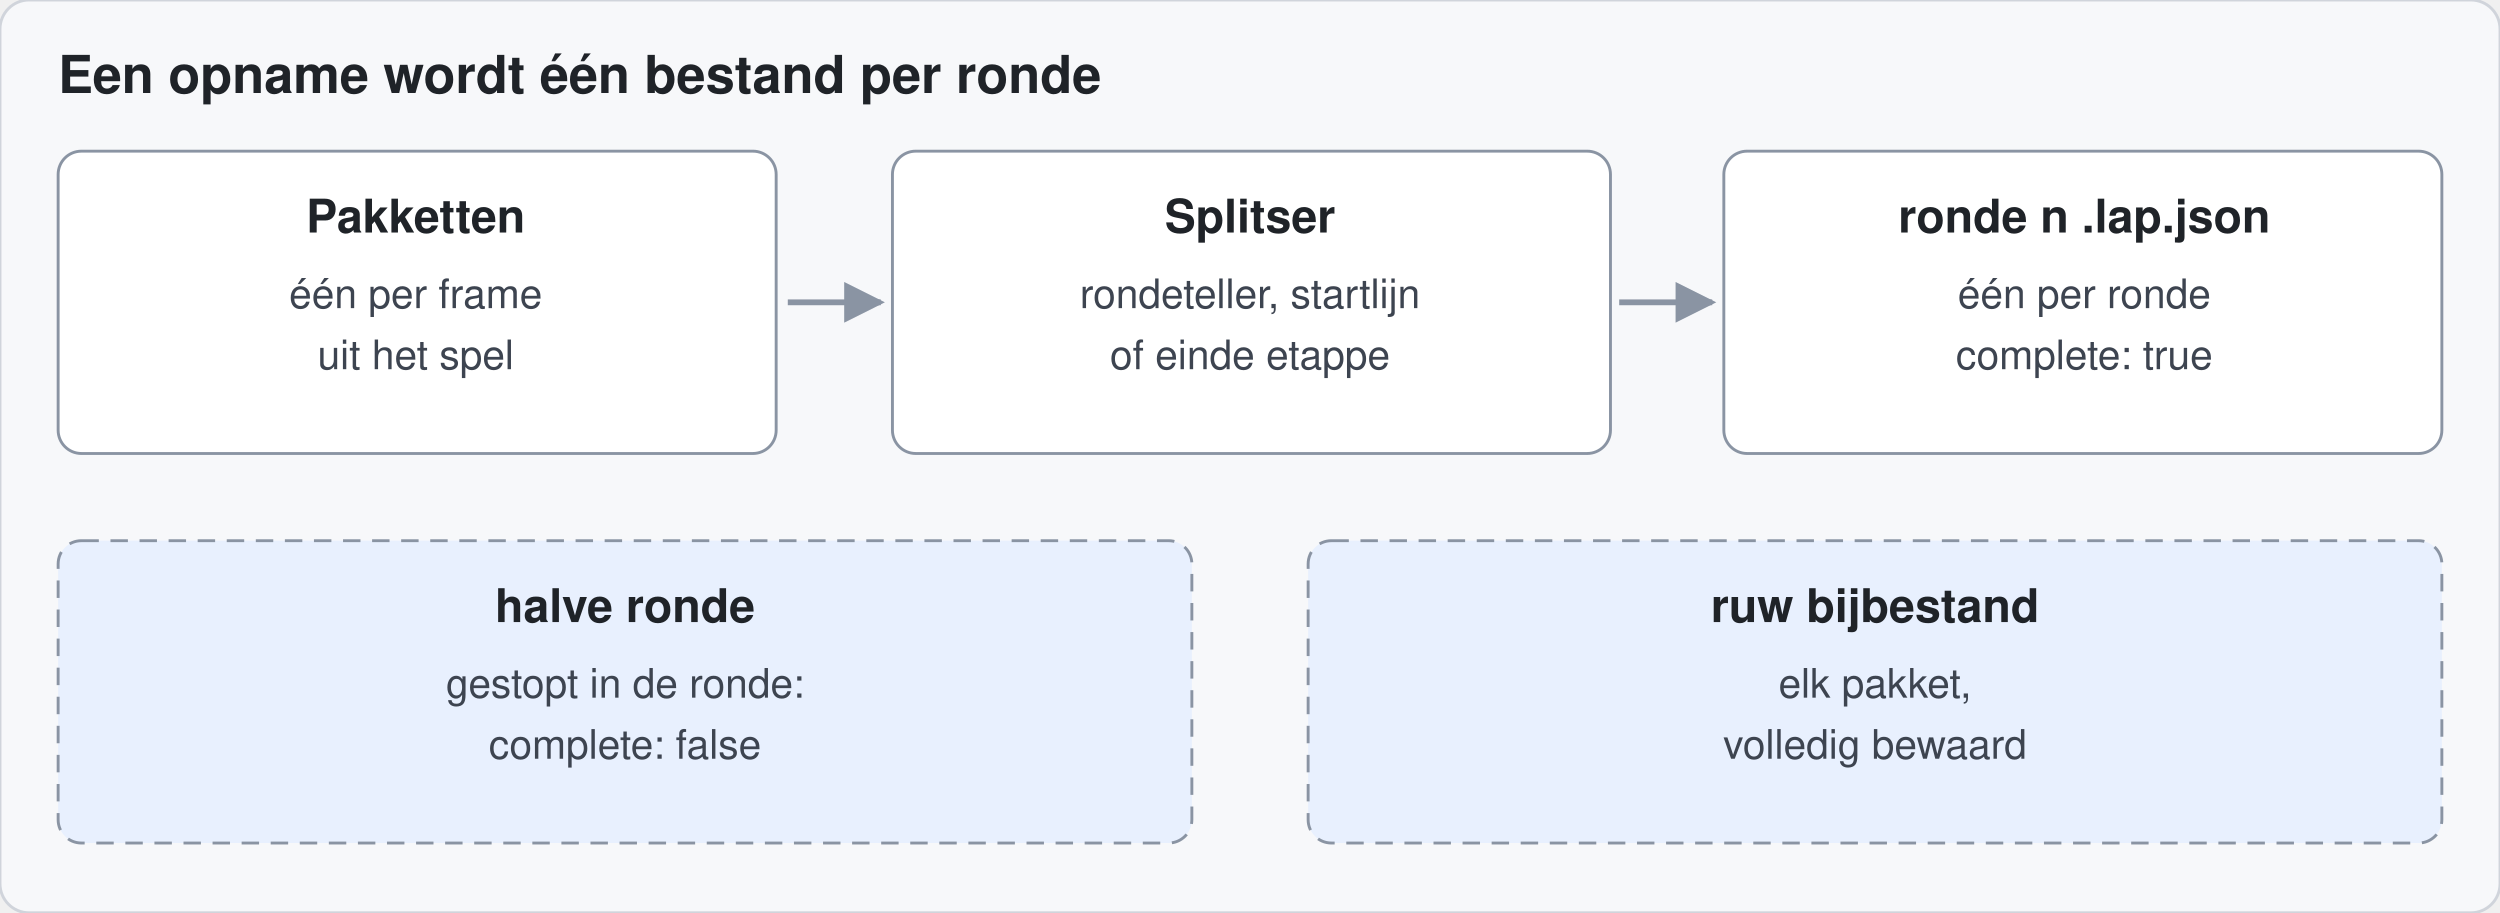
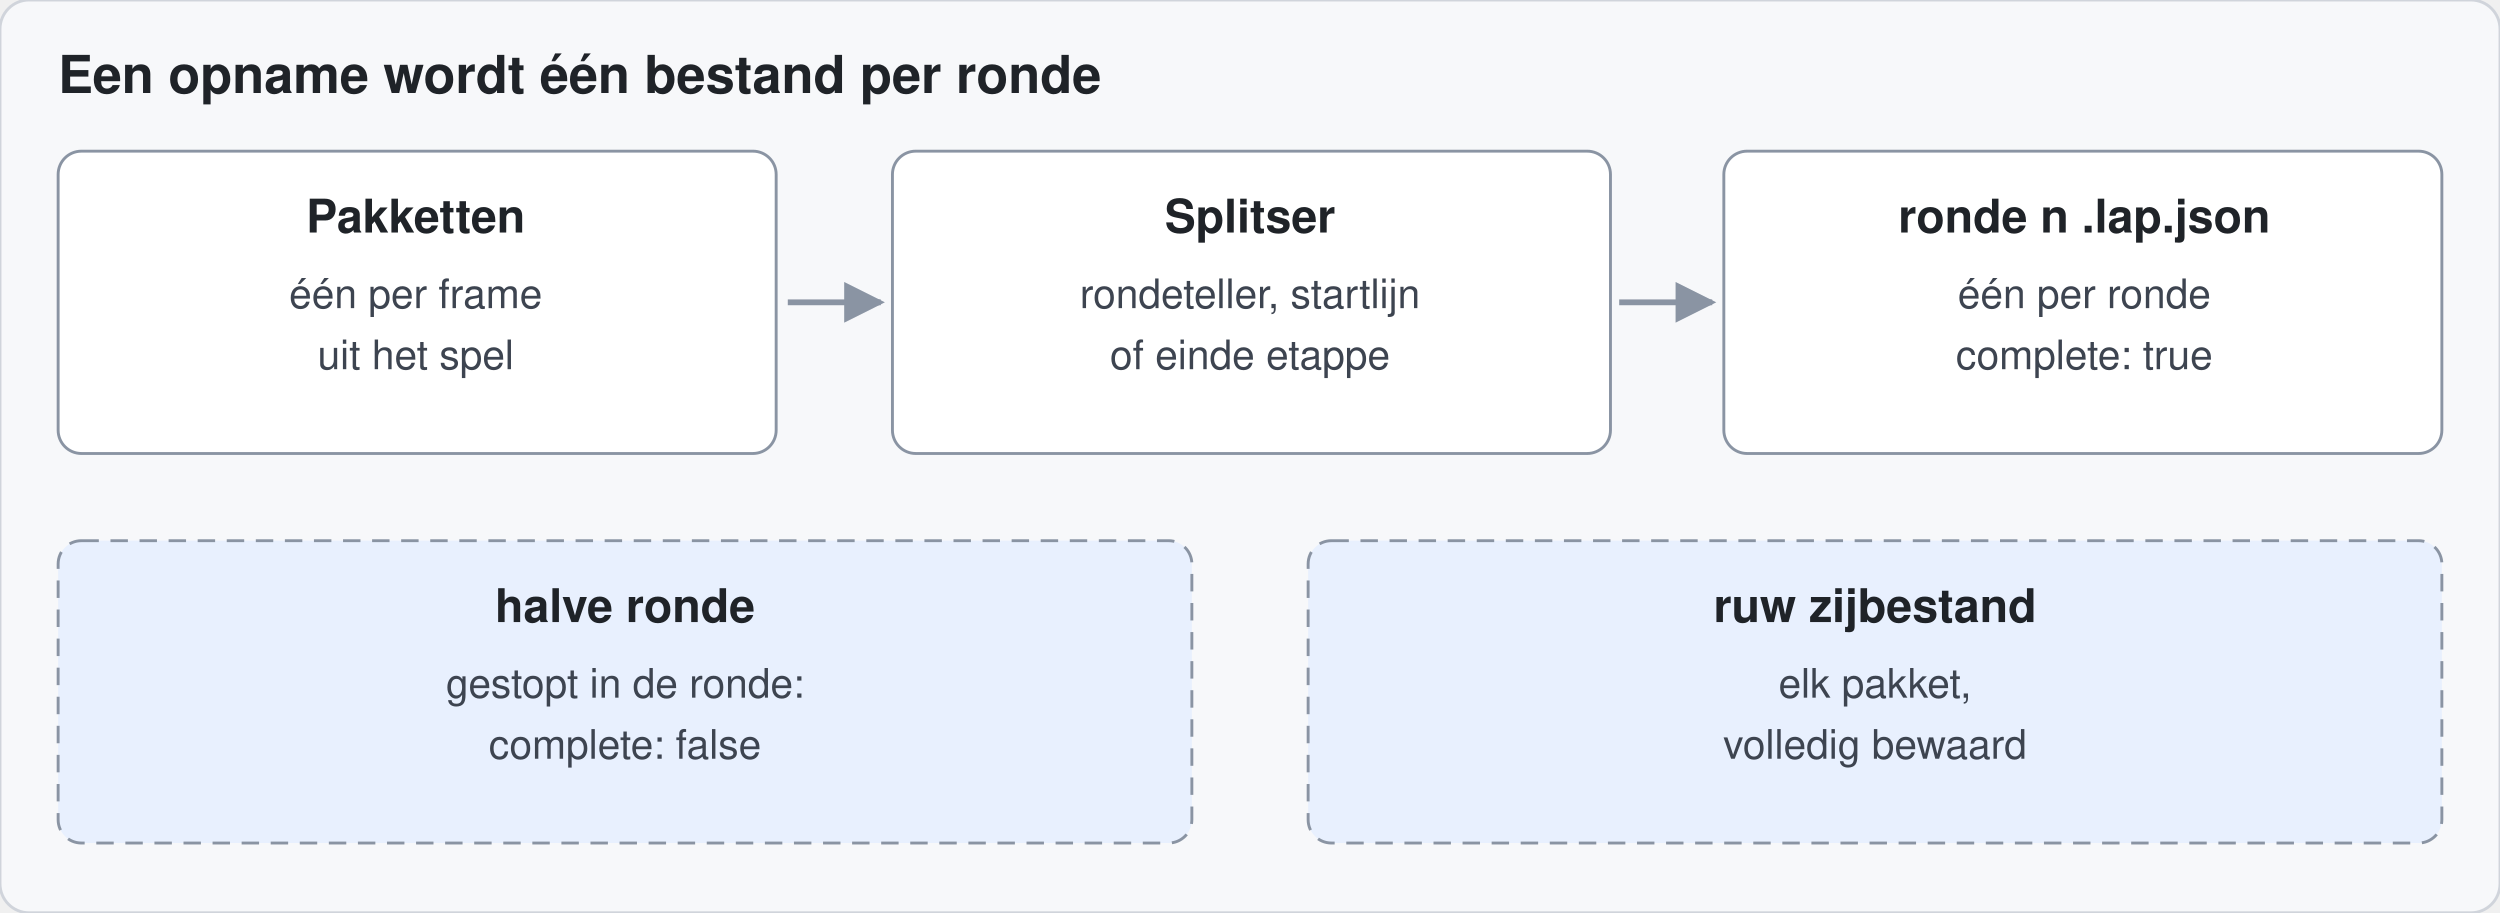
<svg xmlns="http://www.w3.org/2000/svg" width="860" height="314" viewBox="0 0 860 314" role="img" aria-label="A recording becomes one file per lap">
  <rect width="860" height="314" rx="10" fill="#f7f8fa" stroke="#d0d4db" />
  <defs>
    <marker id="a" viewBox="0 0 10 10" refX="9" refY="5" markerWidth="7" markerHeight="7" orient="auto-start-reverse">
      <path d="M0,0 L10,5 L0,10 z" fill="#8a94a3" />
    </marker>
  </defs>
  <text x="20" y="32" font-family="Segoe UI,Helvetica,Arial,sans-serif" font-size="18" font-weight="600" fill="#1f2328" text-anchor="start">Een opname wordt één bestand per ronde</text>
  <rect x="20" y="52" width="247" height="104" rx="8" fill="#ffffff" stroke="#8a94a3" />
  <text x="143" y="80" font-family="Segoe UI,Helvetica,Arial,sans-serif" font-size="16" font-weight="600" fill="#1f2328" text-anchor="middle">Pakketten</text>
  <text x="143" y="106" font-family="Segoe UI,Helvetica,Arial,sans-serif" font-size="14" font-weight="400" fill="#3d4450" text-anchor="middle">één per frame</text>
  <text x="143" y="127" font-family="Segoe UI,Helvetica,Arial,sans-serif" font-size="14" font-weight="400" fill="#3d4450" text-anchor="middle">uit het spel</text>
  <rect x="307" y="52" width="247" height="104" rx="8" fill="#ffffff" stroke="#8a94a3" />
  <text x="430" y="80" font-family="Segoe UI,Helvetica,Arial,sans-serif" font-size="16" font-weight="600" fill="#1f2328" text-anchor="middle">Splitser</text>
  <text x="430" y="106" font-family="Segoe UI,Helvetica,Arial,sans-serif" font-size="14" font-weight="400" fill="#3d4450" text-anchor="middle">rondeteller, startlijn</text>
  <text x="430" y="127" font-family="Segoe UI,Helvetica,Arial,sans-serif" font-size="14" font-weight="400" fill="#3d4450" text-anchor="middle">of einde etappe</text>
  <rect x="593" y="52" width="247" height="104" rx="8" fill="#ffffff" stroke="#8a94a3" />
  <text x="717" y="80" font-family="Segoe UI,Helvetica,Arial,sans-serif" font-size="16" font-weight="600" fill="#1f2328" text-anchor="middle">ronde n .lap.json</text>
  <text x="717" y="106" font-family="Segoe UI,Helvetica,Arial,sans-serif" font-size="14" font-weight="400" fill="#3d4450" text-anchor="middle">één per ronde</text>
  <text x="717" y="127" font-family="Segoe UI,Helvetica,Arial,sans-serif" font-size="14" font-weight="400" fill="#3d4450" text-anchor="middle">complete: true</text>
  <line x1="271" y1="104.0" x2="303" y2="104.0" stroke="#8a94a3" stroke-width="2" marker-end="url(#a)" />
  <line x1="557" y1="104.0" x2="589" y2="104.0" stroke="#8a94a3" stroke-width="2" marker-end="url(#a)" />
  <rect x="20" y="186" width="390" height="104" rx="8" fill="#e8f0fe" stroke="#8a94a3" stroke-dasharray="6 4" />
  <text x="215" y="214" font-family="Segoe UI,Helvetica,Arial,sans-serif" font-size="16" font-weight="600" fill="#1f2328" text-anchor="middle">halve ronde</text>
  <text x="215" y="240" font-family="Segoe UI,Helvetica,Arial,sans-serif" font-size="14" font-weight="400" fill="#3d4450" text-anchor="middle">gestopt in de ronde:</text>
  <text x="215" y="261" font-family="Segoe UI,Helvetica,Arial,sans-serif" font-size="14" font-weight="400" fill="#3d4450" text-anchor="middle">complete: false</text>
  <rect x="450" y="186" width="390" height="104" rx="8" fill="#e8f0fe" stroke="#8a94a3" stroke-dasharray="6 4" />
-   <text x="645" y="214" font-family="Segoe UI,Helvetica,Arial,sans-serif" font-size="16" font-weight="600" fill="#1f2328" text-anchor="middle">ruw bijbestand</text>
+   <text x="645" y="214" font-family="Segoe UI,Helvetica,Arial,sans-serif" font-size="16" font-weight="600" fill="#1f2328" text-anchor="middle">ruw zijbestand</text>
  <text x="645" y="240" font-family="Segoe UI,Helvetica,Arial,sans-serif" font-size="14" font-weight="400" fill="#3d4450" text-anchor="middle">elk pakket,</text>
  <text x="645" y="261" font-family="Segoe UI,Helvetica,Arial,sans-serif" font-size="14" font-weight="400" fill="#3d4450" text-anchor="middle">volledig bewaard</text>
</svg>
